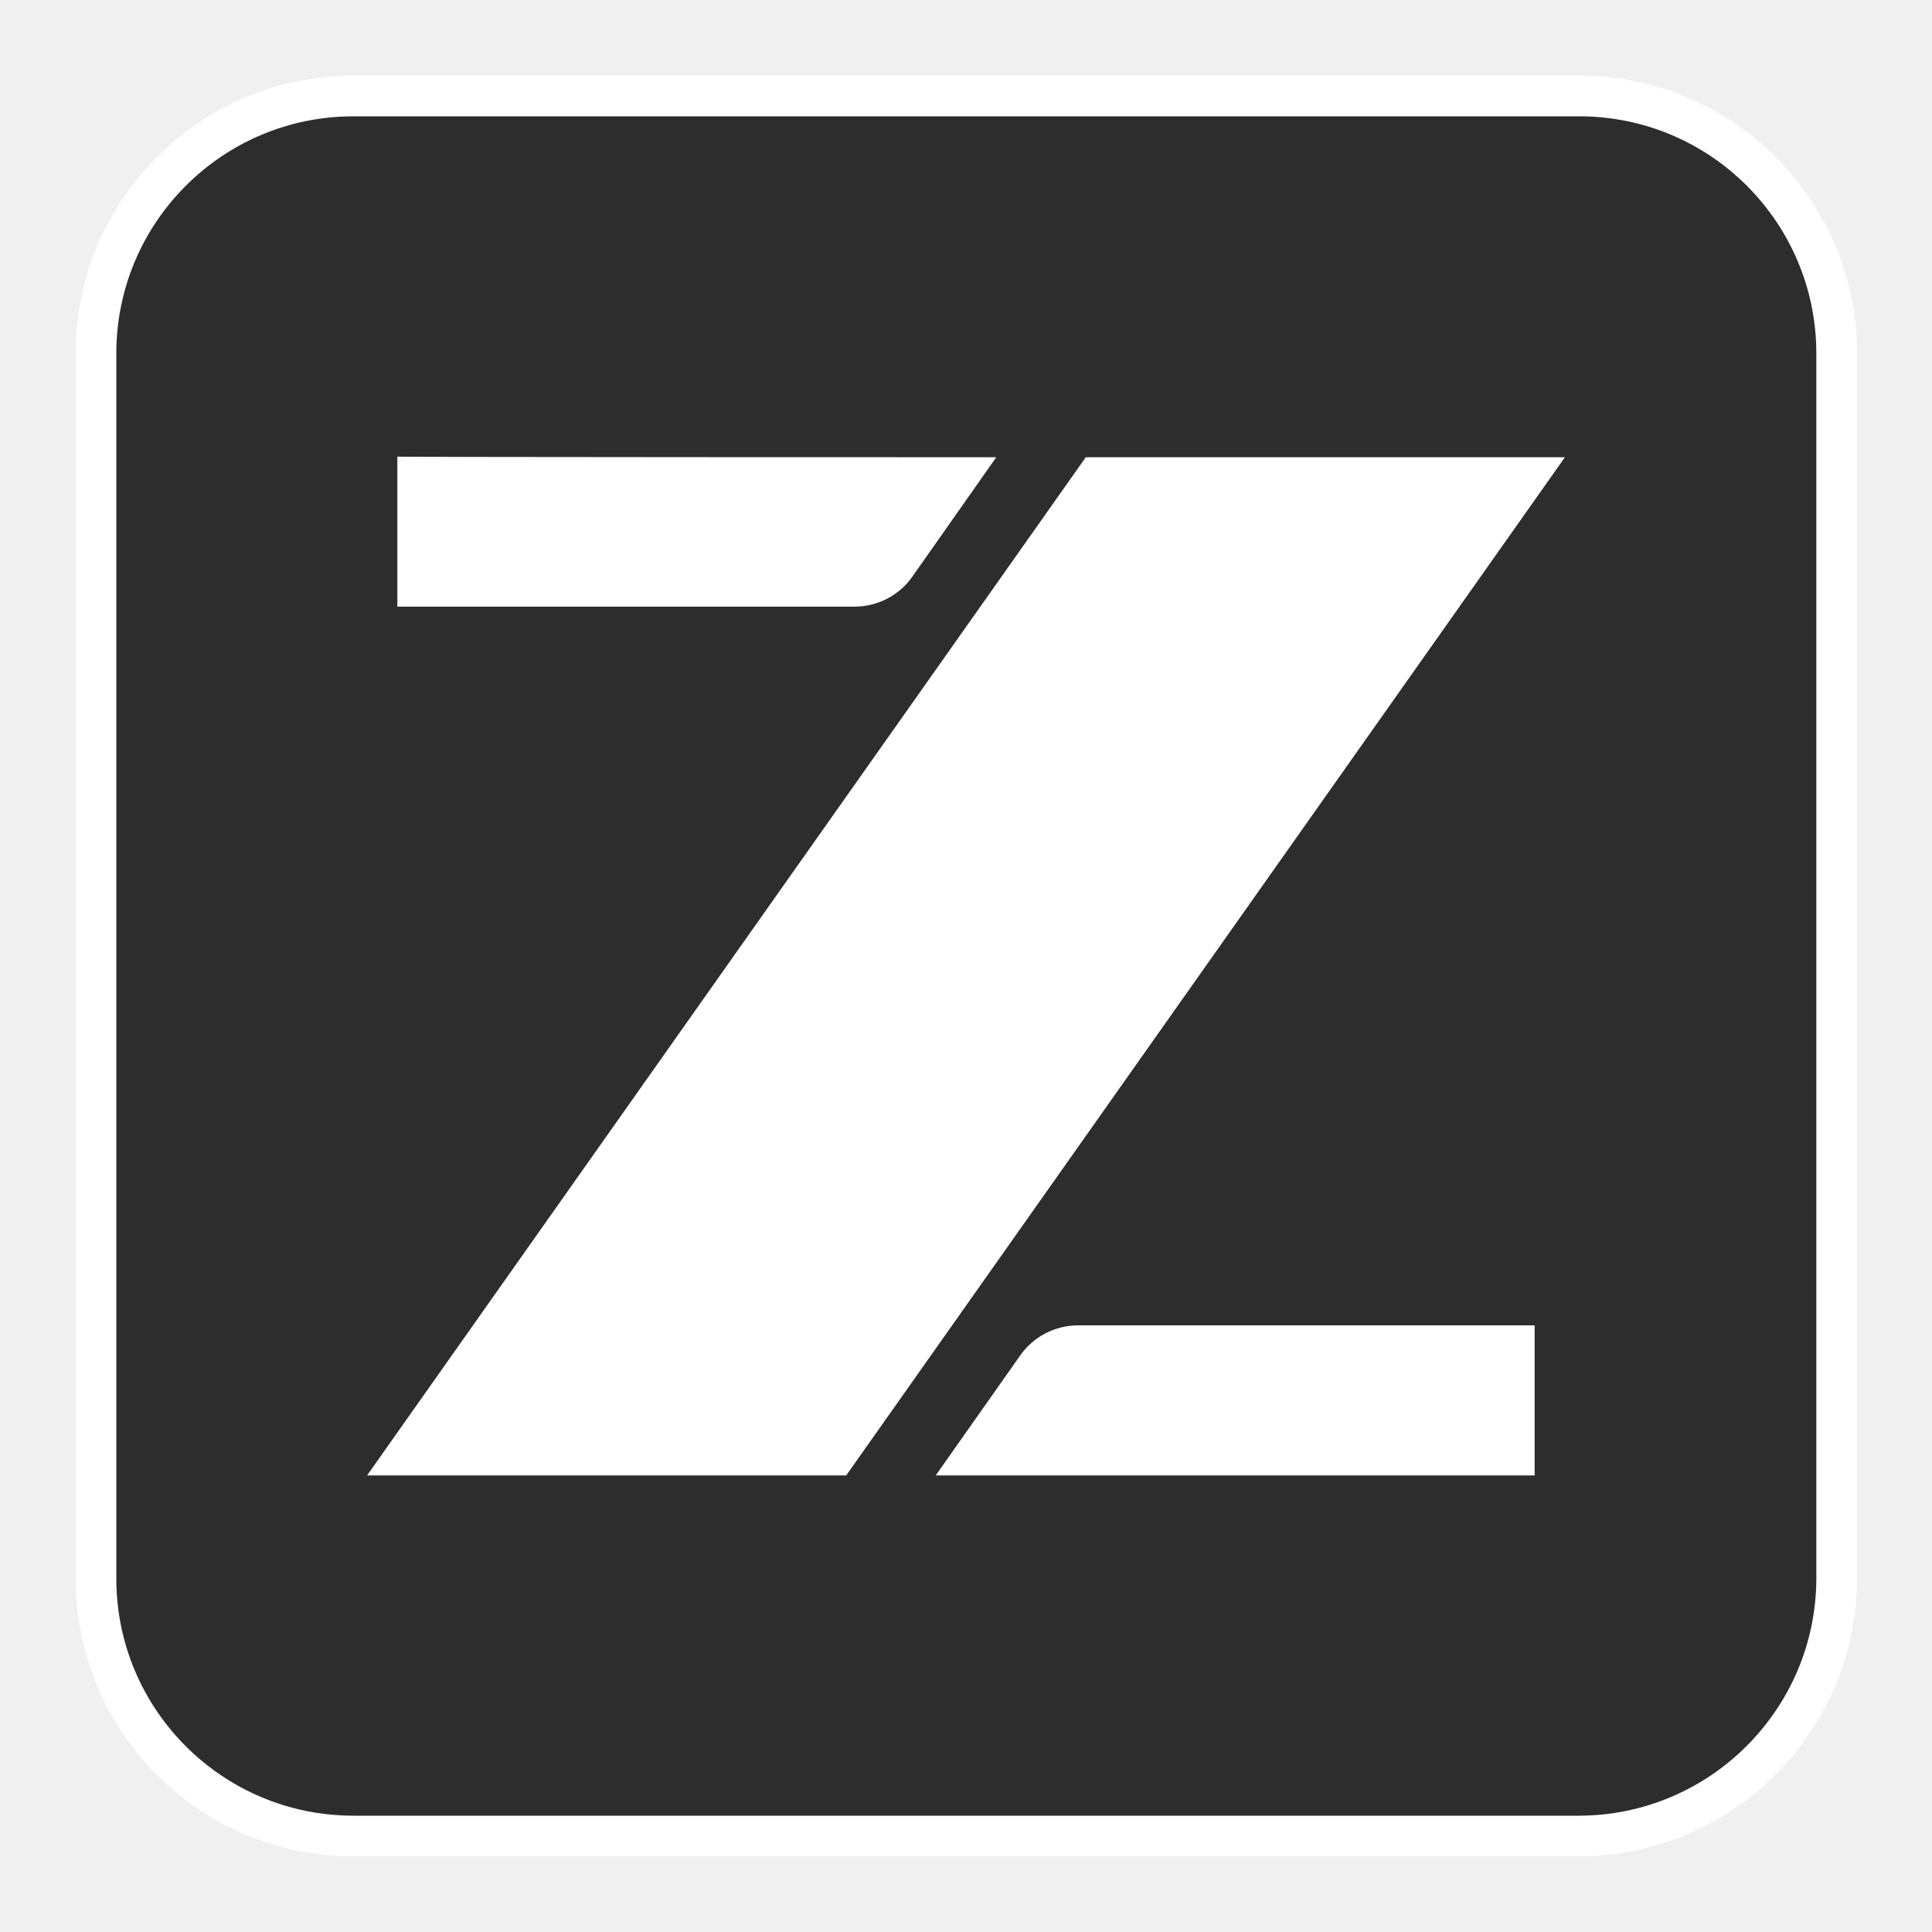
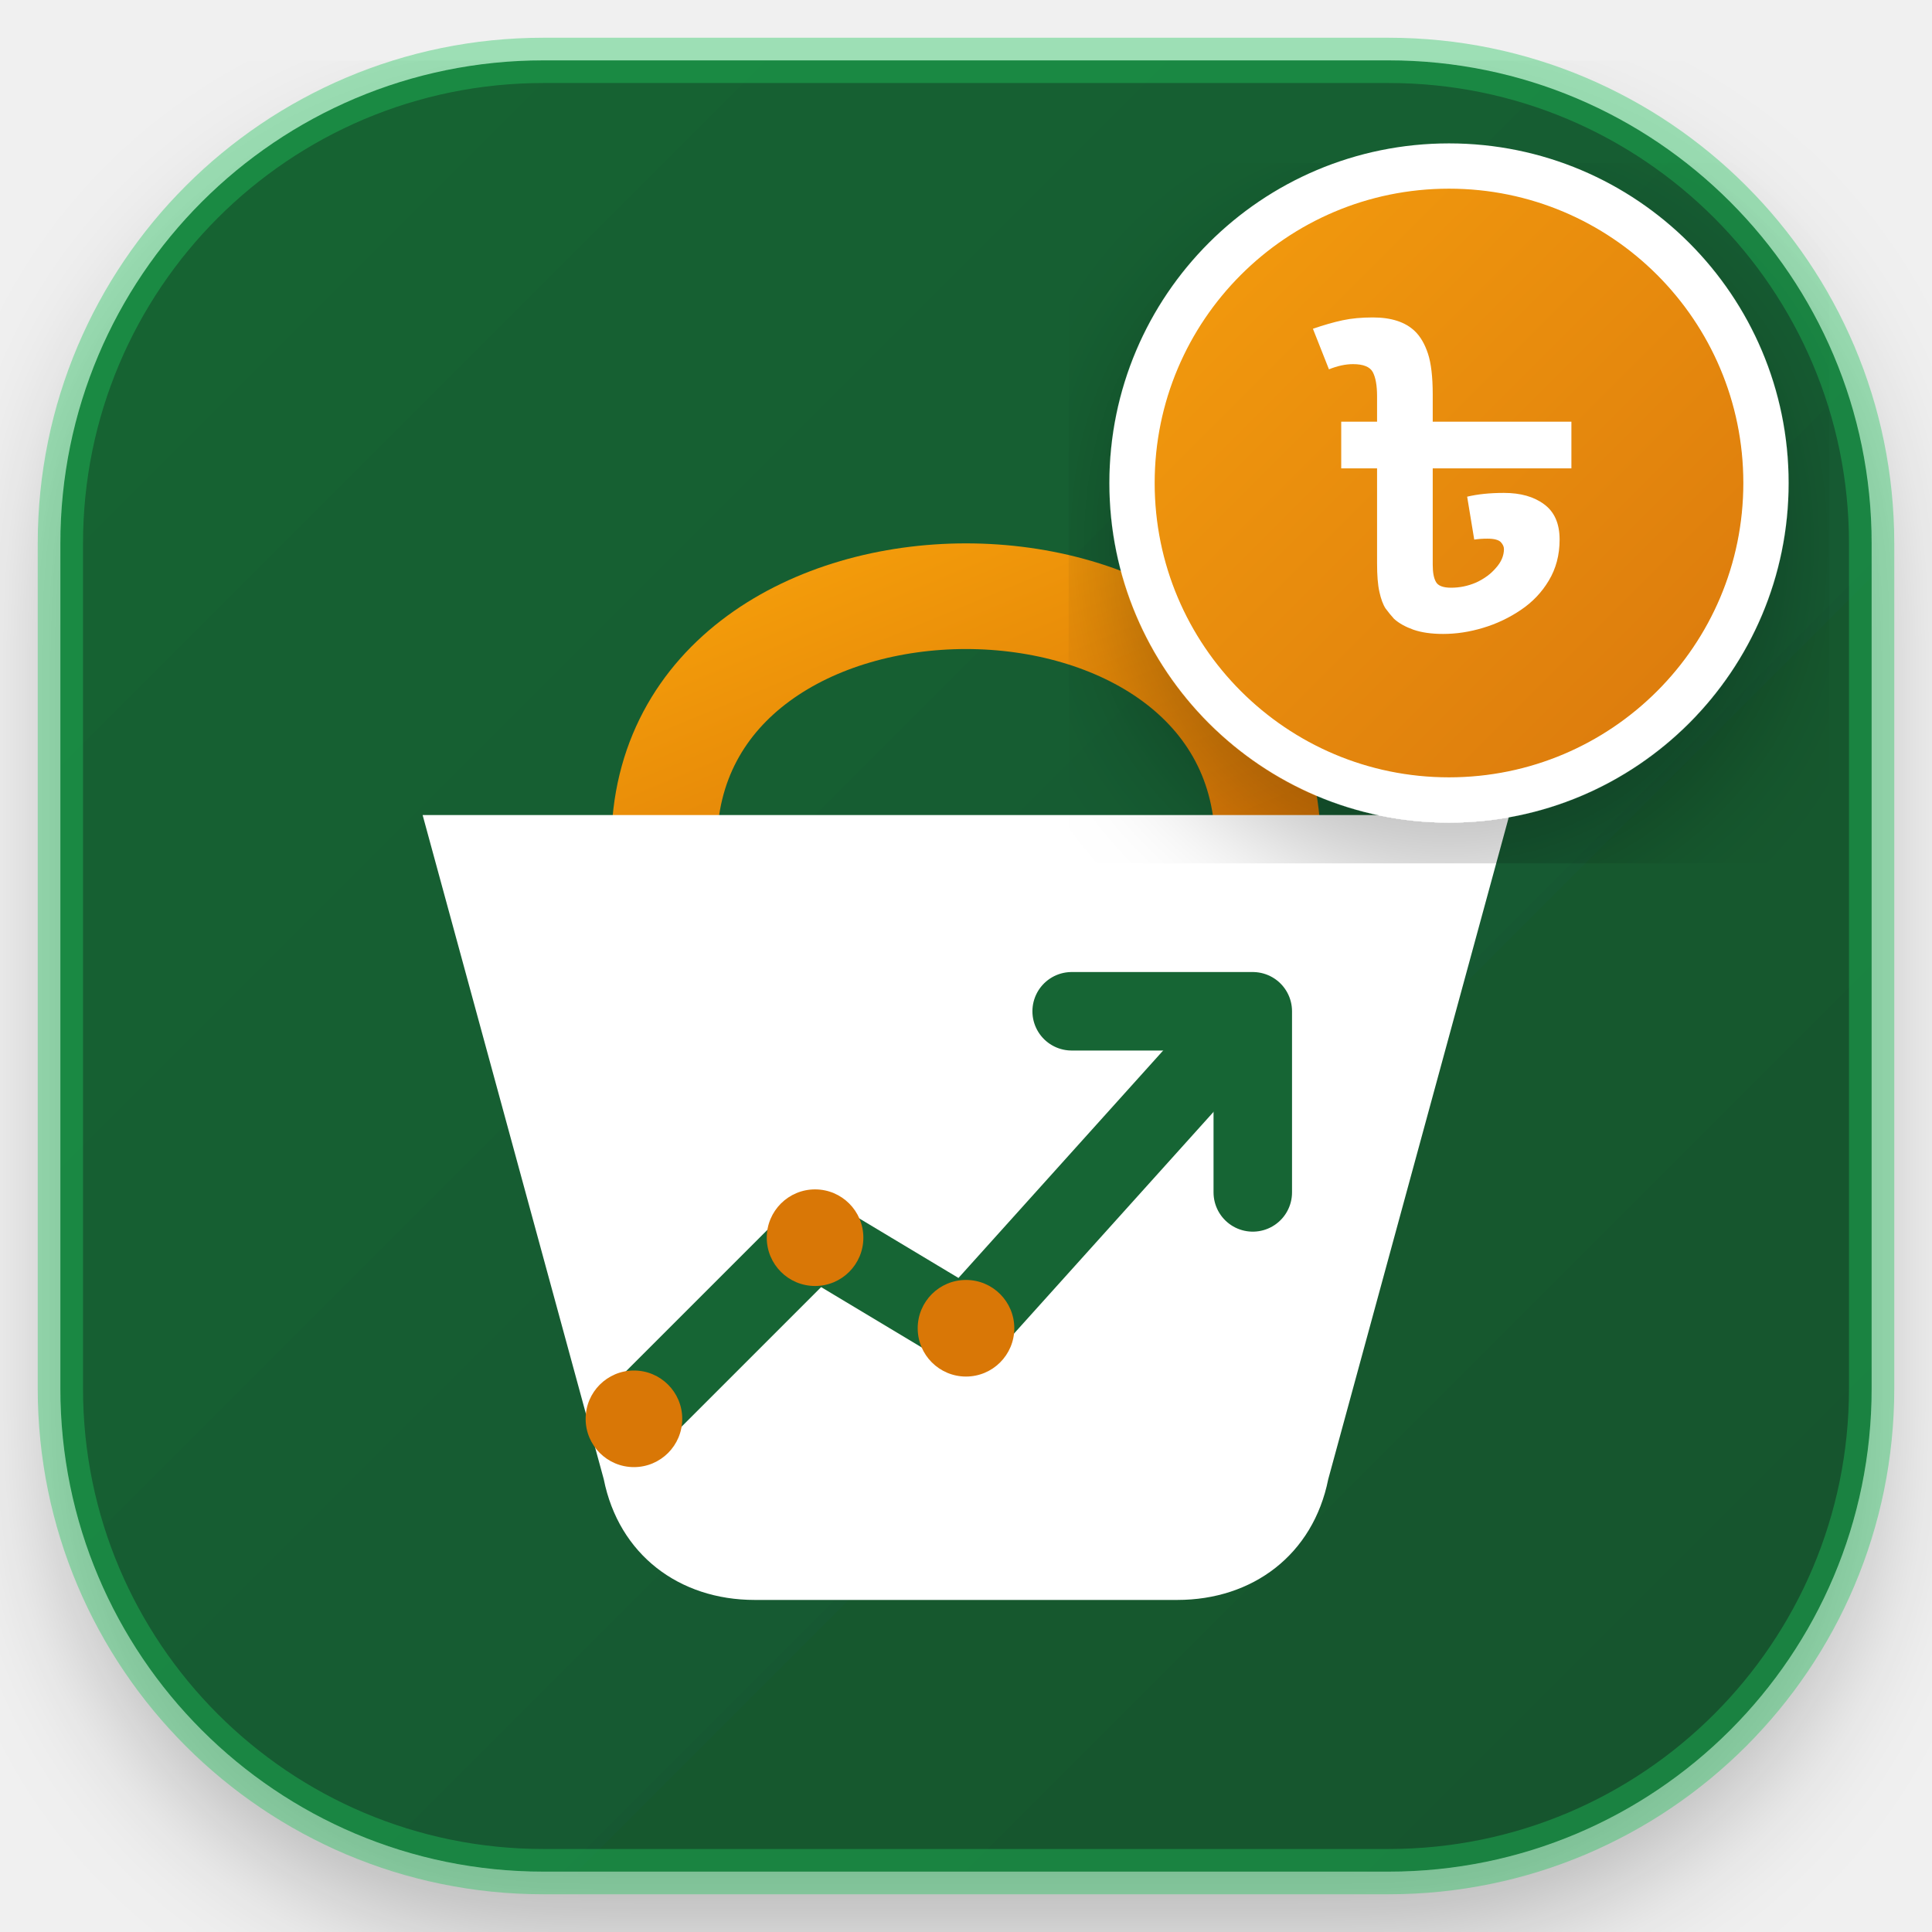
- <svg xmlns="http://www.w3.org/2000/svg" version="1.1" x="0px" y="0px" viewBox="0 0 30 30" style="enable-background:new 0 0 30 30;" xml:space="preserve">
+ <svg xmlns="http://www.w3.org/2000/svg" viewBox="0 0 64 64" width="64" height="64">
  <defs>
-     <style type="text/css">
-     .st194{fill:#2D2D2D;stroke:#FFFFFF;stroke-width:0.632;stroke-miterlimit:10;}
-     .st23{fill:#FFFFFF;}
- 
-     .z-breathe {
-       animation: breathe 2.5s ease-in-out infinite;
-     }
- 
-     @keyframes breathe {
-       0%, 100% { opacity: 0.7; }
-       50% { opacity: 1; }
-     }
-   </style>
+     <linearGradient id="bgGrad" x1="0%" y1="0%" x2="100%" y2="100%">
+       <stop offset="0%" stop-color="#166534" />
+       <stop offset="100%" stop-color="#14532d" />
+     </linearGradient>
+     <linearGradient id="accentGrad" x1="0%" y1="0%" x2="100%" y2="100%">
+       <stop offset="0%" stop-color="#f59e0b" />
+       <stop offset="100%" stop-color="#d97706" />
+     </linearGradient>
+     <filter id="shadow" x="-10%" y="-10%" width="120%" height="120%">
+       <feDropShadow dx="0" dy="2" stdDeviation="2" flood-opacity="0.25" />
+     </filter>
  </defs>
-   <g>
-     <path class="st194" d="M24.51,28.51H5.49c-2.21,0-4-1.79-4-4V5.49c0-2.21,1.79-4,4-4h19.03c2.21,0,4,1.79,4,4v19.03     C28.51,26.72,26.72,28.51,24.51,28.51z" />
-     <g class="z-breathe">
-       <path class="st23" d="M15.47,7.1l-1.3,1.85c-0.2,0.29-0.54,0.47-0.9,0.47h-7.1V7.09C6.16,7.1,15.47,7.1,15.47,7.1z" />
-       <polygon class="st23" points="24.3,7.1 13.14,22.91 5.7,22.91 16.86,7.1" />
-       <path class="st23" d="M14.53,22.91l1.31-1.86c0.2-0.29,0.54-0.47,0.9-0.47h7.09v2.33H14.53z" />
-     </g>
-   </g>
+   <rect x="2" y="2" width="60" height="60" rx="16" fill="url(#bgGrad)" filter="url(#shadow)" />
+   <rect x="2" y="2" width="60" height="60" rx="16" fill="none" stroke="#22c55e" stroke-width="1.5" stroke-opacity="0.4" />
+   <path d="M 22 28 C 22 17, 42 17, 42 28" fill="none" stroke="url(#accentGrad)" stroke-width="3.5" stroke-linecap="round" />
+   <path d="M 14 27 L 50 27 L 44 49 C 43.5 51.5, 41.5 53, 39 53 L 25 53 C 22.5 53, 20.5 51.5, 20 49 Z" fill="#ffffff" />
+   <polyline points="21,47 27,41 32,44 41,34" fill="none" stroke="#166534" stroke-width="2.6" stroke-linecap="round" stroke-linejoin="round" />
+   <polyline points="35.5,33.5 41.5,33.5 41.5,39.5" fill="none" stroke="#166534" stroke-width="2.6" stroke-linecap="round" stroke-linejoin="round" />
+   <circle cx="21" cy="47" r="1.6" fill="#d97706" />
+   <circle cx="27" cy="41" r="1.6" fill="#d97706" />
+   <circle cx="32" cy="44" r="1.6" fill="#d97706" />
+   <circle cx="48" cy="16" r="10.5" fill="url(#accentGrad)" stroke="#ffffff" stroke-width="1.5" filter="url(#shadow)" />
+   <text x="48" y="21" font-family="'Noto Sans Bengali','Hind Siliguri','Kalpurush',Arial,sans-serif" font-size="14" font-weight="700" fill="#ffffff" text-anchor="middle">৳</text>
</svg>
